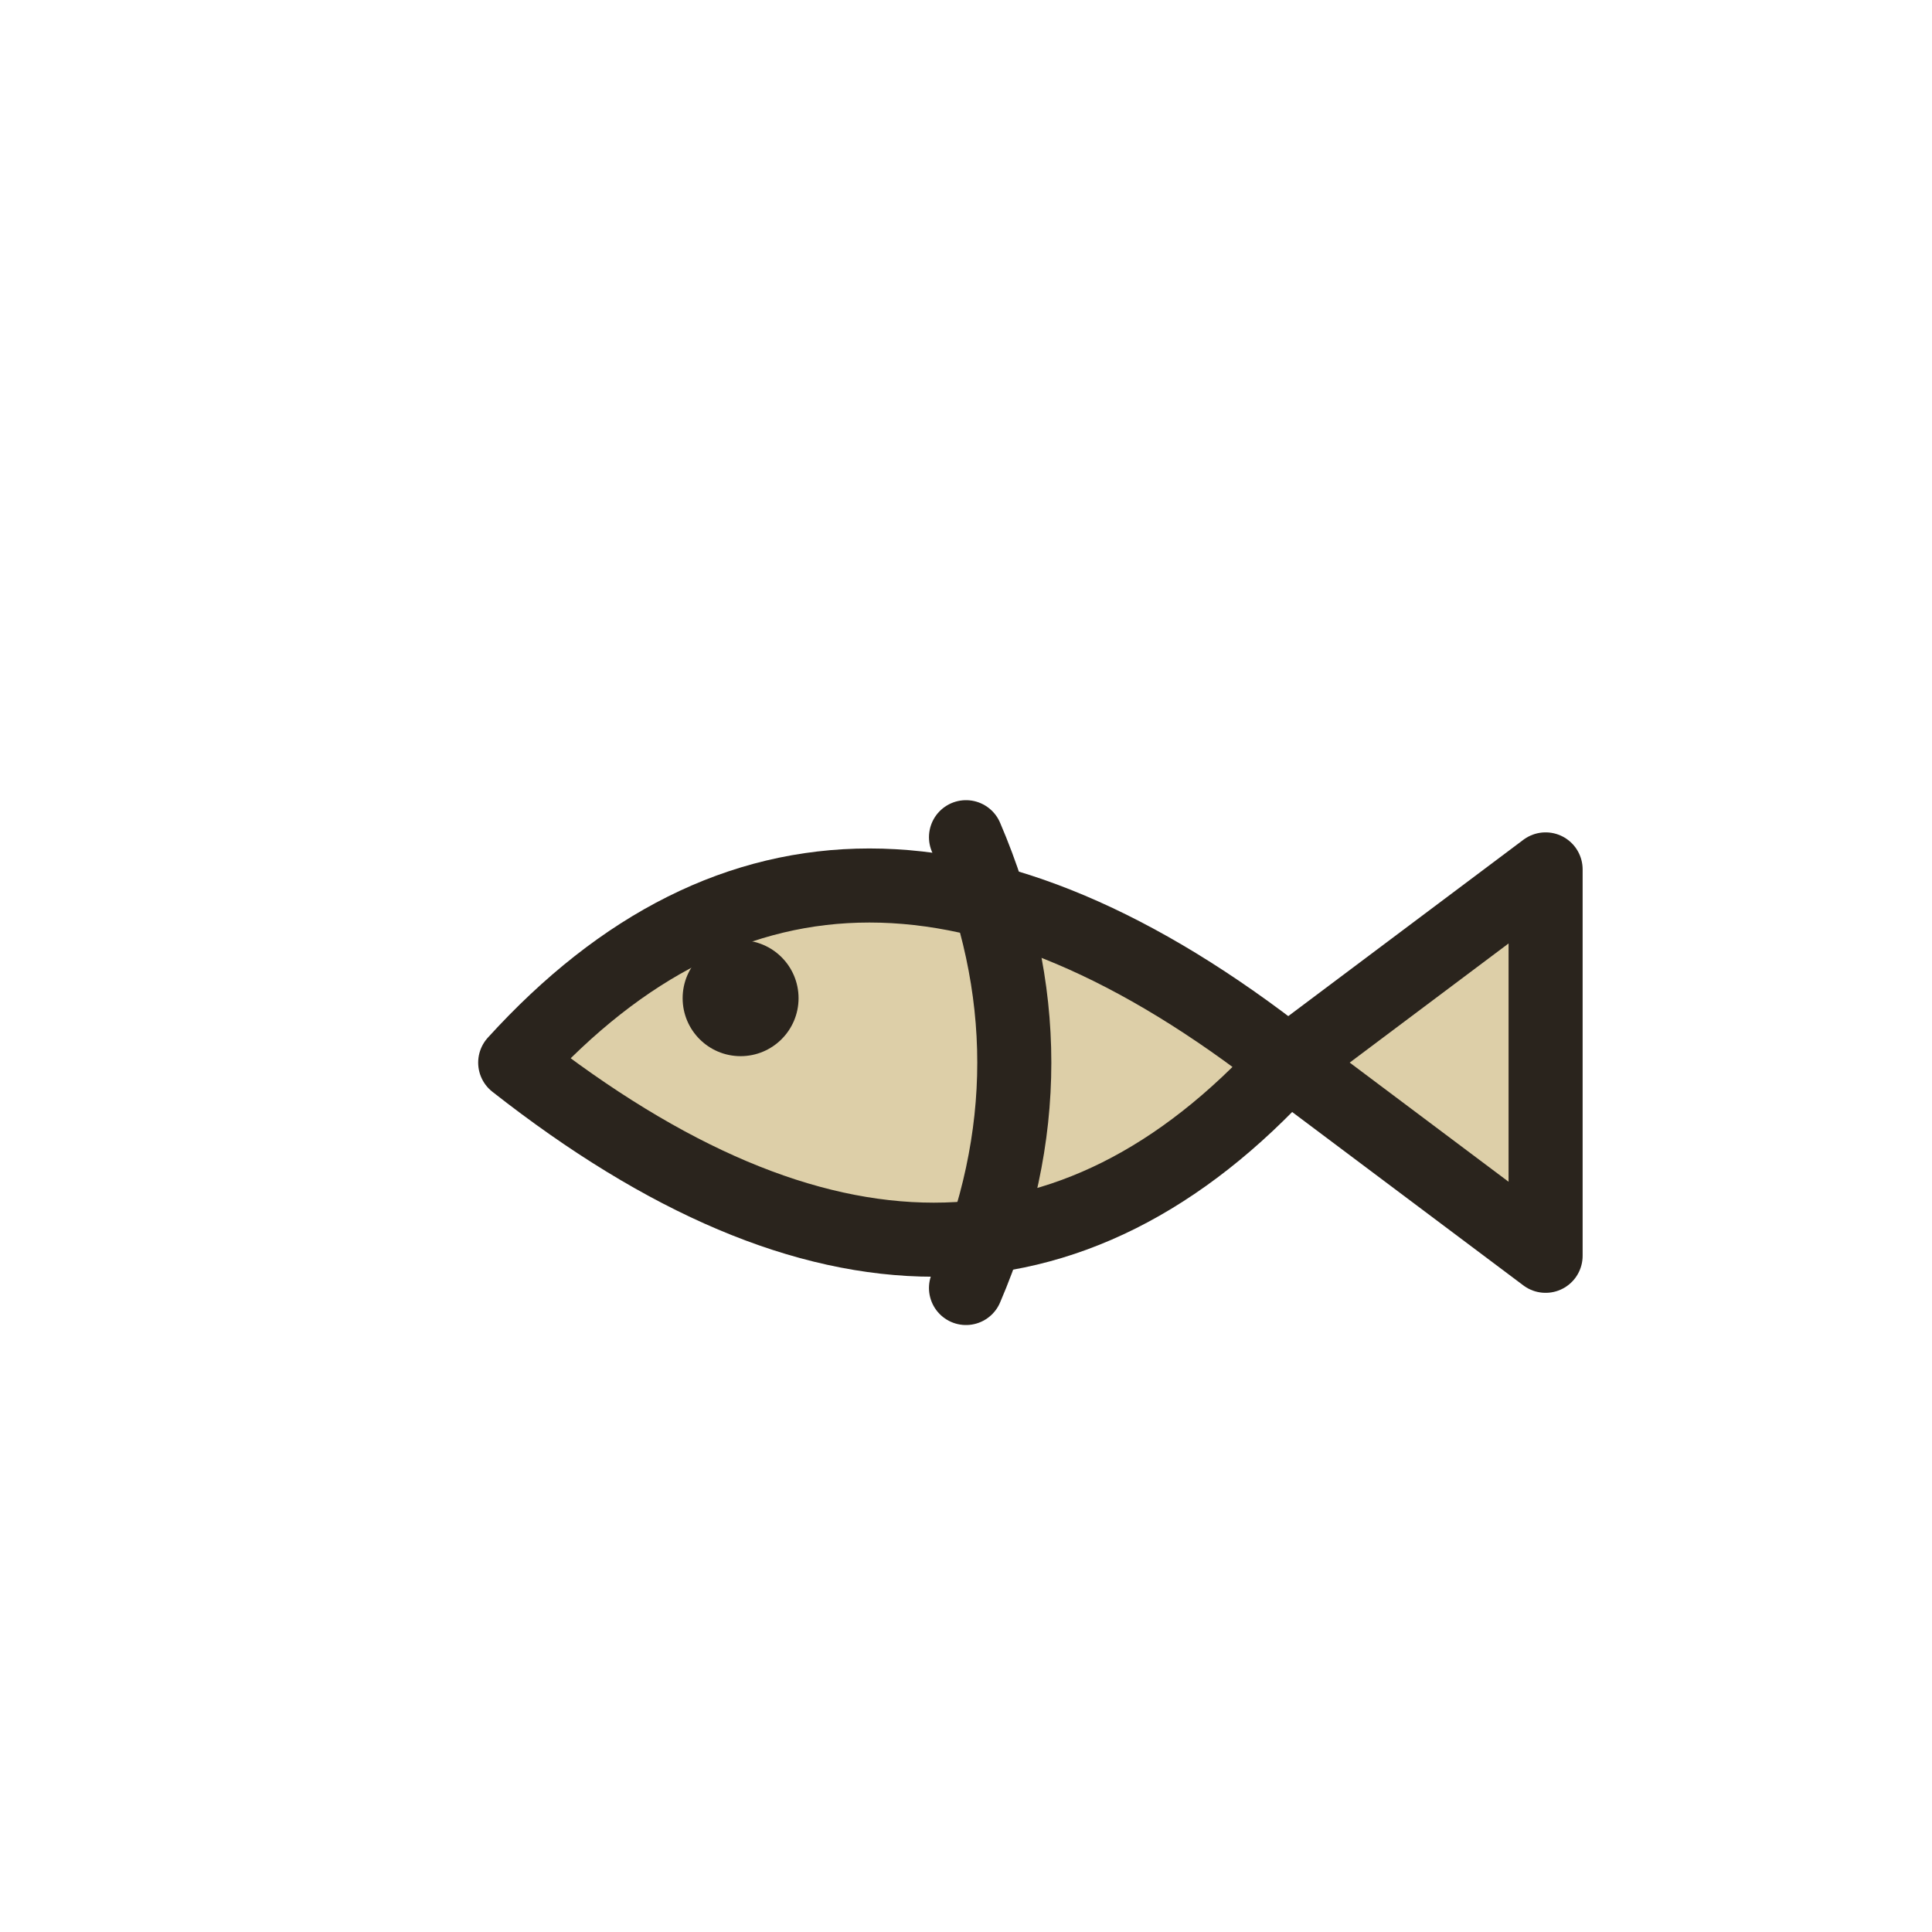
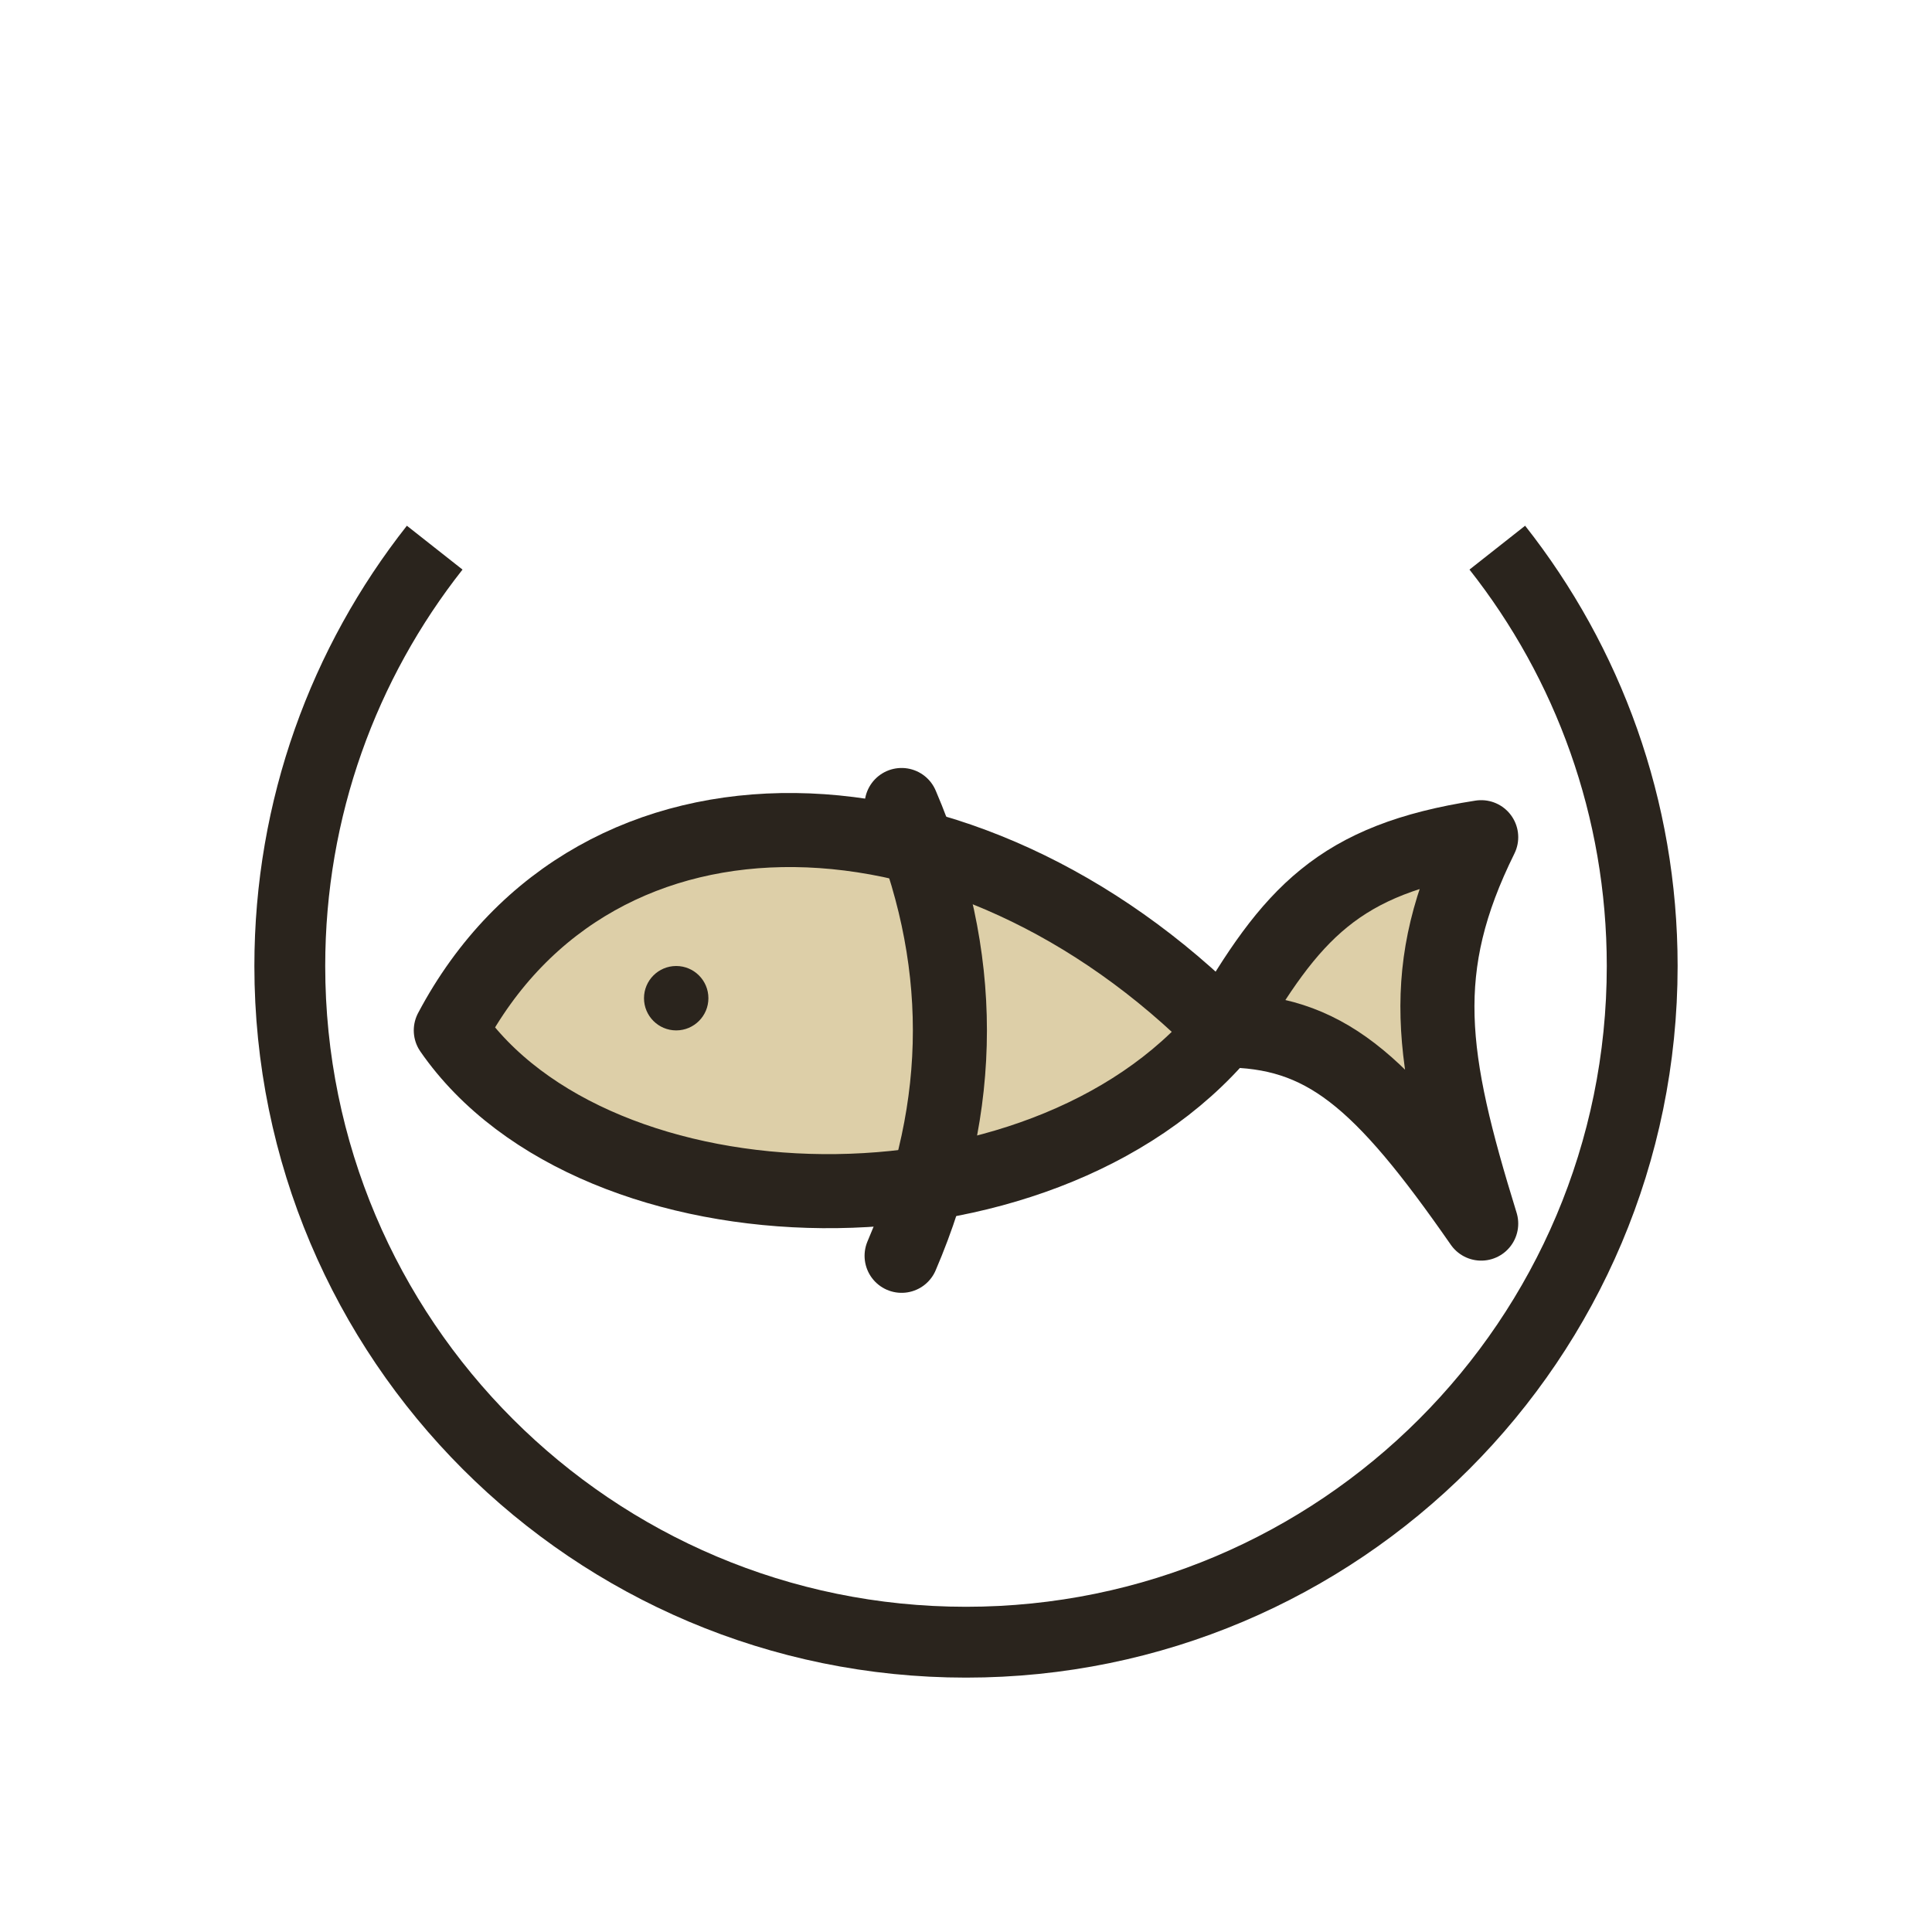
- <svg xmlns="http://www.w3.org/2000/svg" viewBox="0 0 60 60" width="60" height="60" fill="none">
-   <path d="M16 33 q10 -11 24 0 q-10 11 -24 0 z" fill="#ddcfa8" stroke="#2a241d" stroke-width="2.3" stroke-linejoin="round" />
-   <path d="M40 33 l8 -6 v12 z" fill="#ddcfa8" stroke="#2a241d" stroke-width="2.3" stroke-linejoin="round" />
-   <circle cx="23" cy="31" r="1.8" fill="#2a241d" />
-   <path d="M30 26 q3 7 0 14" fill="none" stroke="#2a241d" stroke-width="2.3" stroke-linecap="round" stroke-linejoin="round" />
+ <svg xmlns="http://www.w3.org/2000/svg" width="60" height="60" viewBox="0 0 60 60" fill="none">
+   <path d="M14 32C18.5 23.5 30 23.908 38 32C32.309 38.812 18.5 38.5 14 32Z" fill="#DDCFA8" stroke="#2A241D" stroke-width="2.3" stroke-linejoin="round" />
+   <path d="M38 32C40.1 28.363 41.564 26.686 46 26C43.986 30.07 44.4 32.824 46 38C42.868 33.492 41.115 32.005 38 32Z" fill="#DDCFA8" stroke="#2A241D" stroke-width="2.3" stroke-linejoin="round" />
+   <path d="M21 32C21.552 32 22 31.552 22 31C22 30.448 21.552 30 21 30C20.448 30 20 30.448 20 31C20 31.552 20.448 32 21 32Z" fill="#2A241D" />
+   <path d="M28 25C30 29.667 30 34.333 28 39" stroke="#2A241D" fill="none" stroke-width="2.3" stroke-linecap="round" stroke-linejoin="round" />
+   <path d="M13.5 17.008C10.682 20.583 9 25.095 9 30C9 41.598 18.402 51 30 51C41.598 51 51 41.598 51 30C51 25.095 49.318 20.583 46.5 17.008" stroke="#2A241D" fill="none" stroke-width="2.2" />
</svg>
